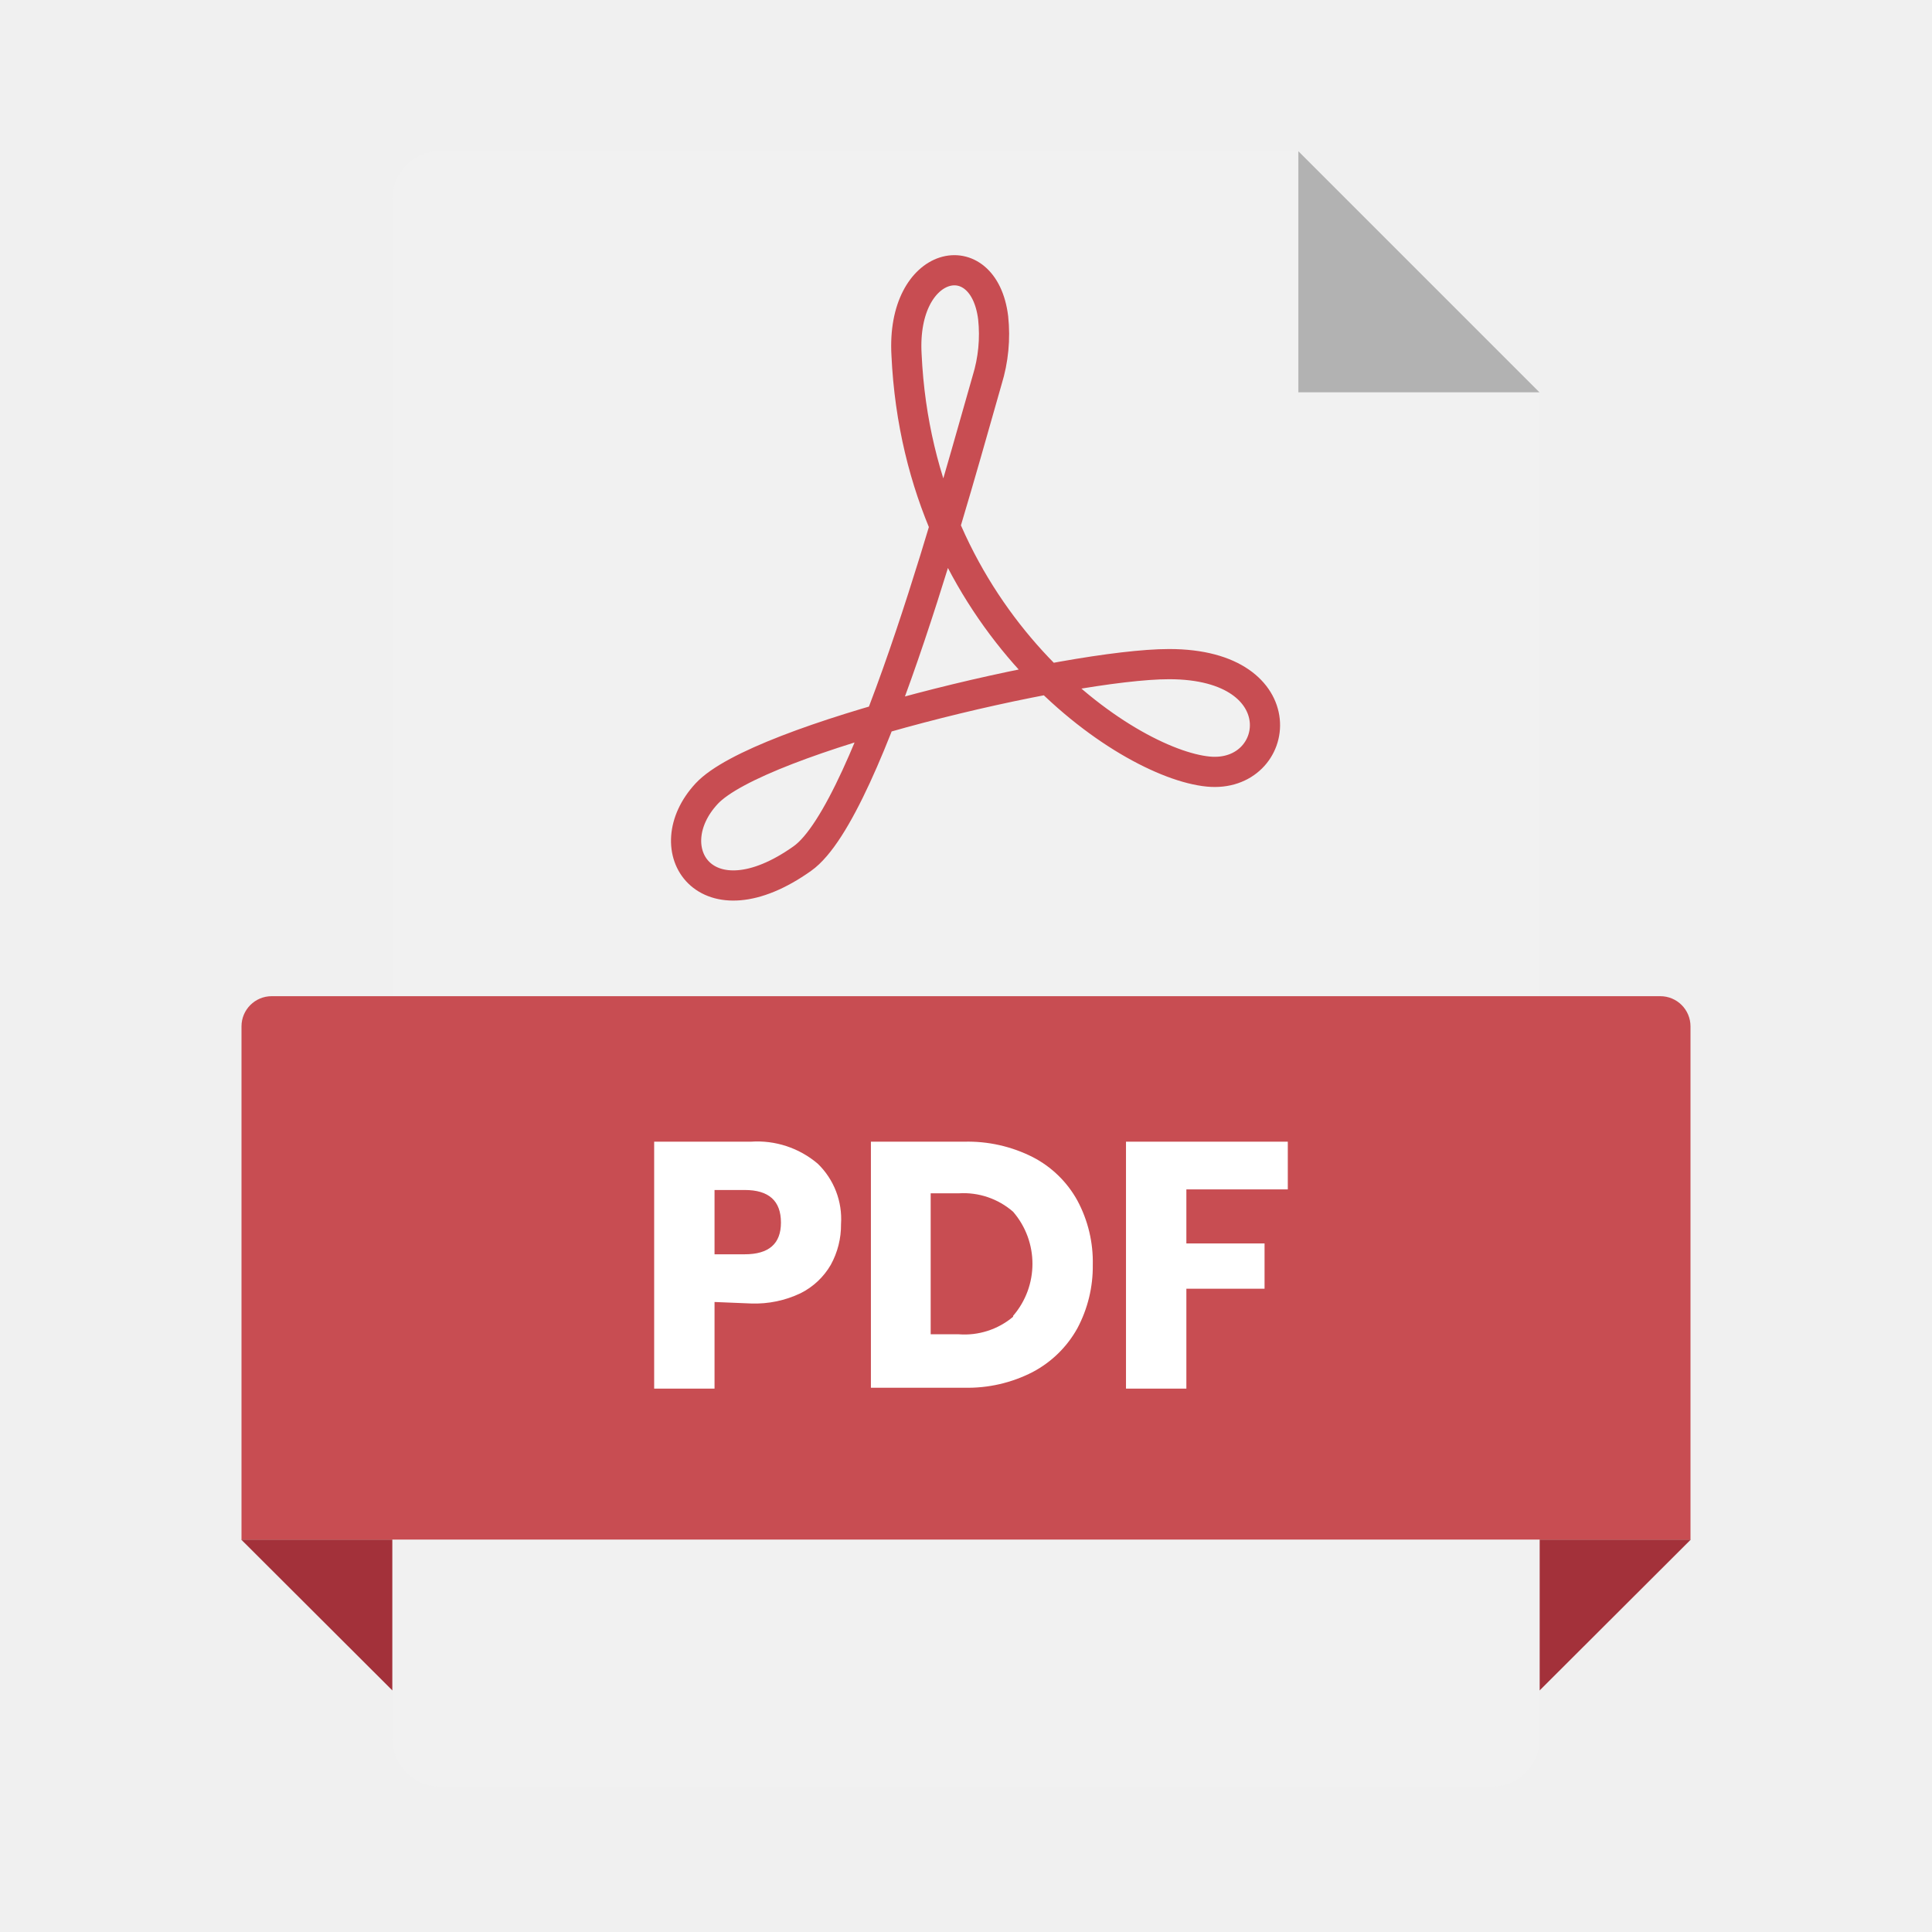
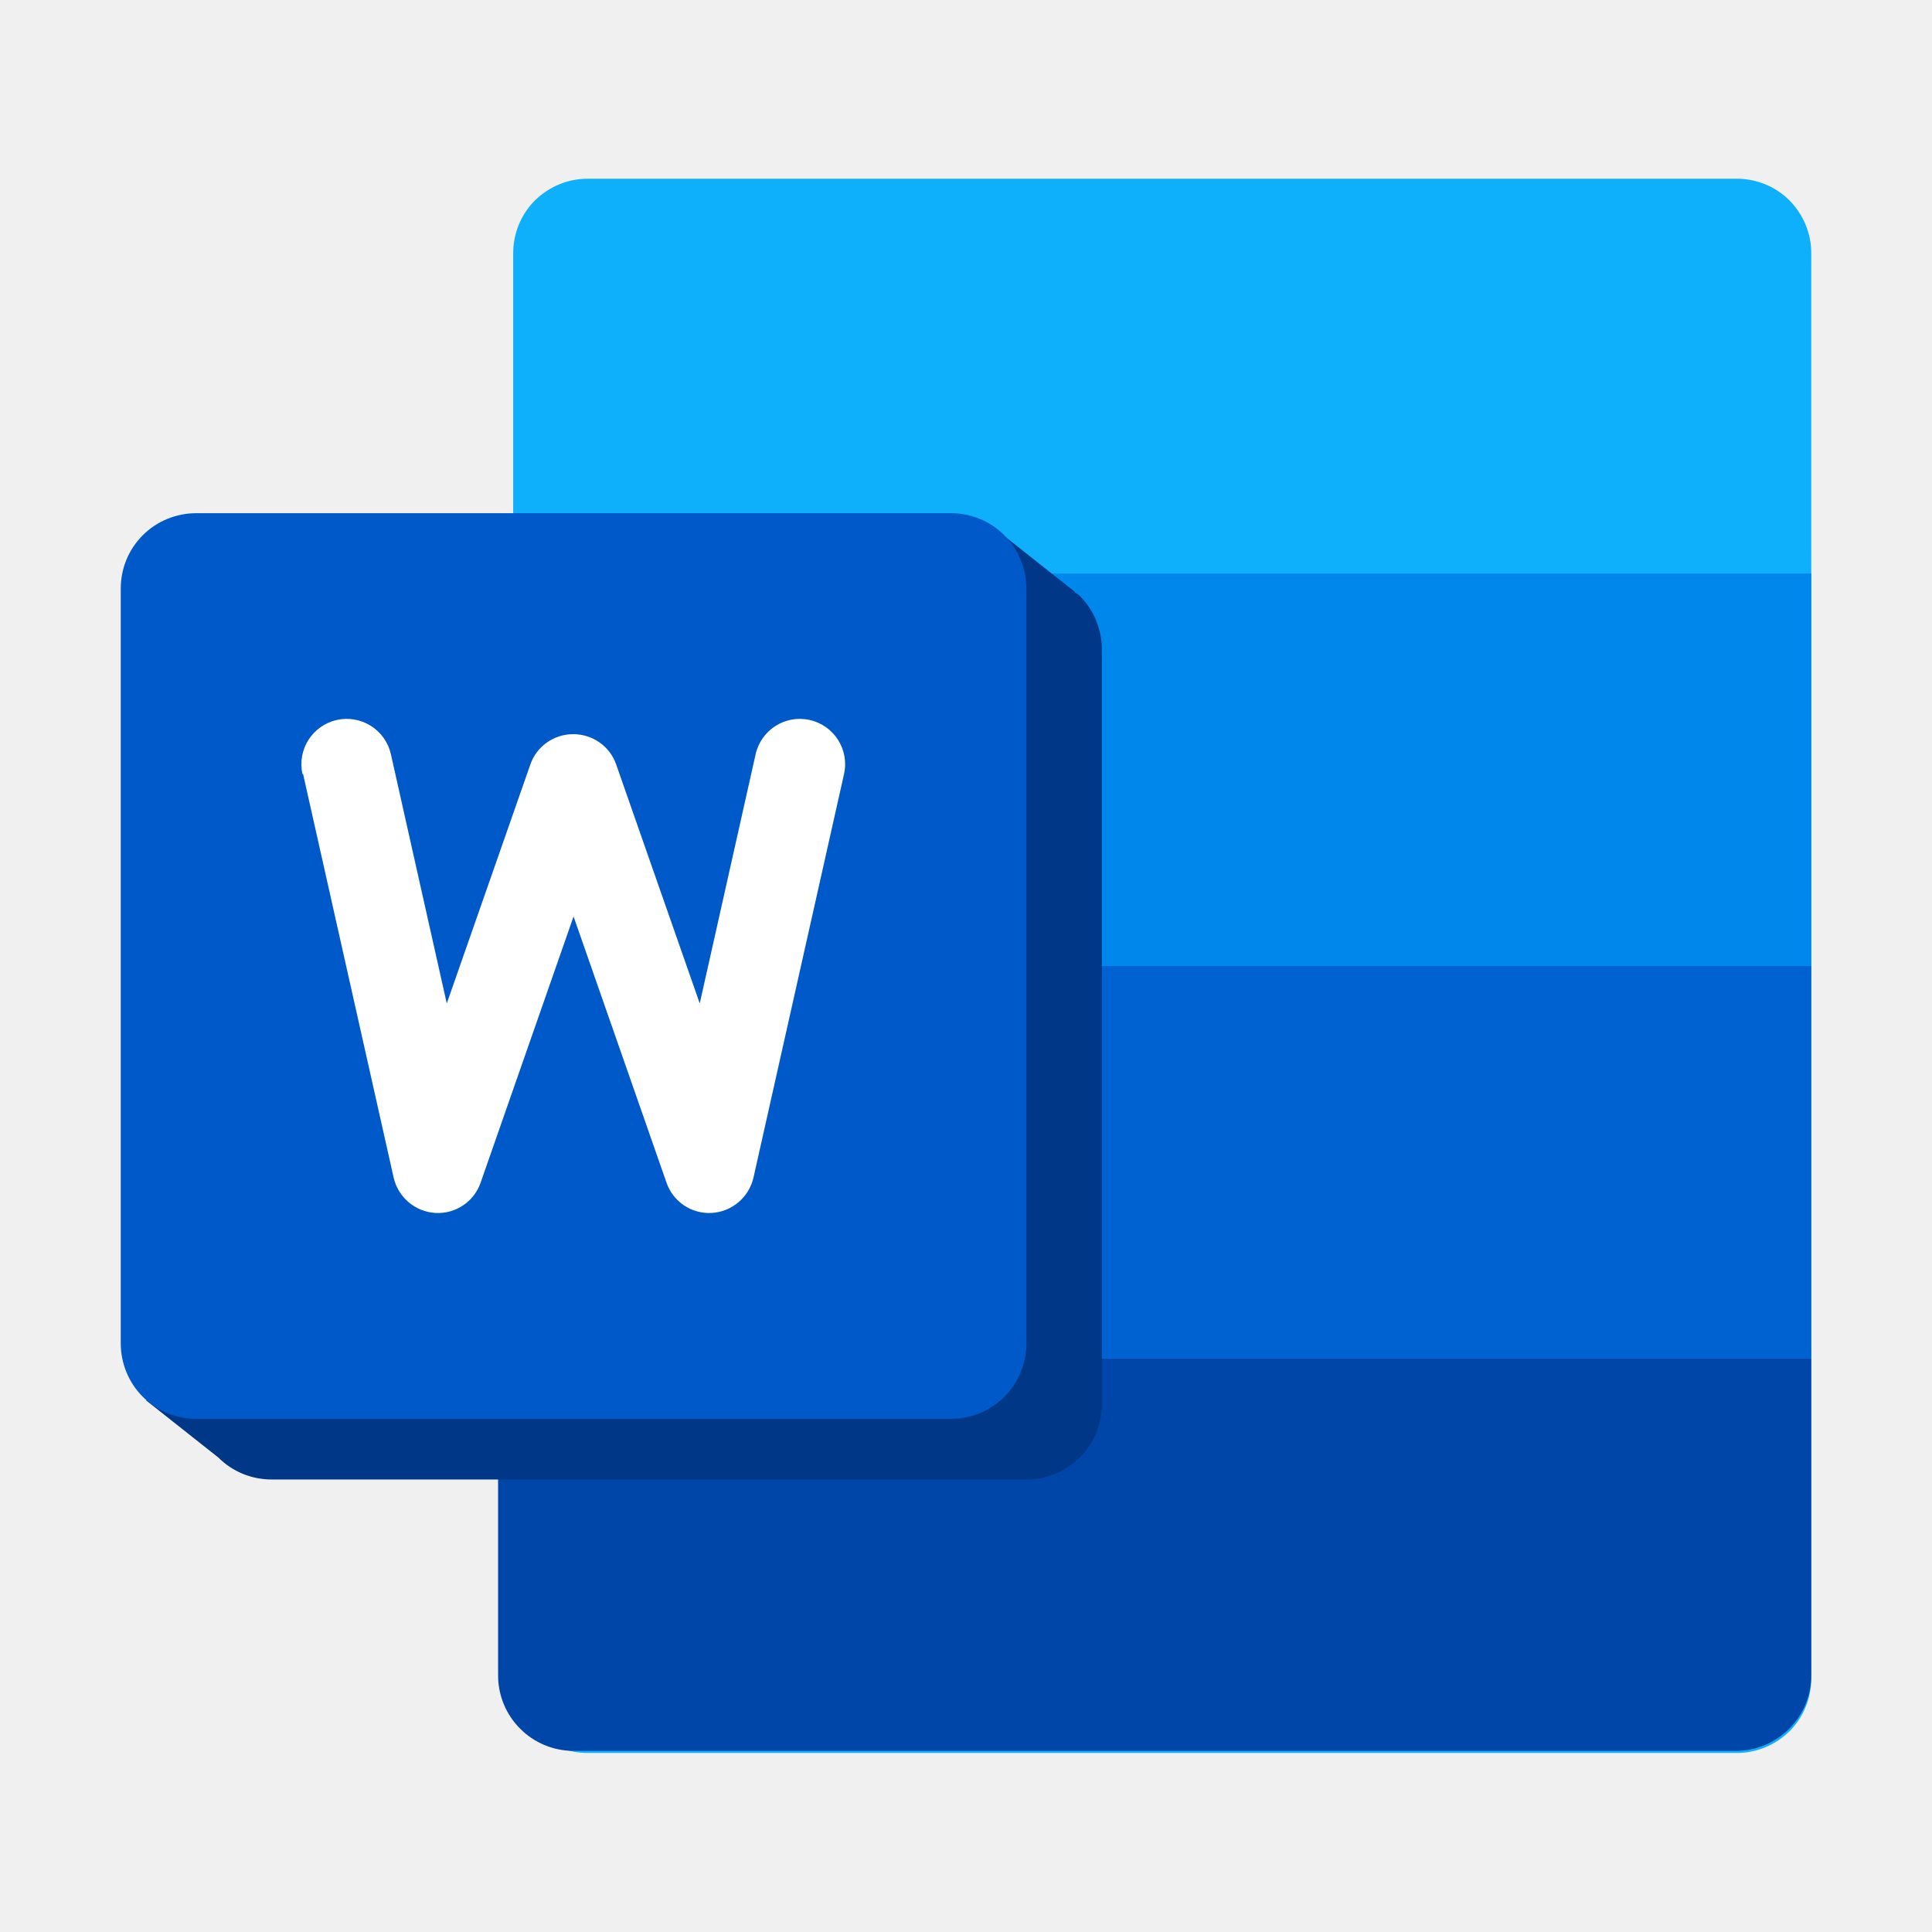
- <svg xmlns="http://www.w3.org/2000/svg" viewBox="0 0 64 64" id="word-file">
-   <path fill="none" d="M0 0h64v64H0z" />
-   <path fill="#a3313a" d="m13 56-5.01-5H13v5zM51 56l5.01-5H51v5z" />
-   <path fill="#b2b2b2" d="M51 13h-7.99V5.01L51 13z" />
-   <path fill="#f1f1f1" d="M43 5H14.59A1.59 1.59 0 0 0 13 6.59v51a1.6 1.6 0 0 0 1.59 1.6h34.82A1.6 1.6 0 0 0 51 57.54V13h-8Z" />
-   <path fill="#c84d52" d="M9 33h46a1 1 0 0 1 1 1v17H8V34a1 1 0 0 1 1-1Z" />
-   <path fill="#fff" d="M23.67 43.13V46h-2v-8.18h3.2a3.09 3.09 0 0 1 2.22.73 2.55 2.55 0 0 1 .77 2 2.73 2.73 0 0 1-.34 1.35 2.39 2.39 0 0 1-1 .94 3.51 3.51 0 0 1-1.63.34zm2.2-2.63q0-1.08-1.2-1.08h-1v2.13h1q1.2 0 1.2-1.05zm9.82 3.5a3.63 3.63 0 0 1-1.48 1.45 4.7 4.7 0 0 1-2.27.52h-3.09v-8.15h3.09a4.75 4.75 0 0 1 2.27.51 3.54 3.54 0 0 1 1.48 1.44 4.3 4.3 0 0 1 .51 2.13 4.36 4.36 0 0 1-.51 2.1zm-2.13-.41a2.64 2.64 0 0 0 0-3.45 2.5 2.5 0 0 0-1.8-.61h-.93v4.67h.93a2.5 2.5 0 0 0 1.8-.58zm9.1-5.77v1.58H39.3v1.79h2.59v1.5H39.3V46h-2v-8.18z" />
-   <path fill="none" stroke="#c84d52" stroke-miterlimit="10" d="M32.9 10.53a5.14 5.14 0 0 1-.2 2.06c-.89 3.07-3.87 14.26-6.12 15.85-3.21 2.28-4.88-.31-3.17-2.15S35.44 22 38.73 22c4.28 0 3.73 3.79 1.3 3.56-2.74-.26-9.59-4.93-10-13.81-.18-3.16 2.56-3.75 2.87-1.22Z" />
+ <svg xmlns="http://www.w3.org/2000/svg" viewBox="0 0 64 64" id="microsoft-word">
+   <path fill="#0eb0fc" fill-rule="evenodd" d="m60,8.39c0-.66-.26-1.28-.72-1.75-.46-.46-1.09-.72-1.75-.72H19.47c-.66,0-1.28.26-1.75.72-.46.46-.72,1.09-.72,1.75v47.21c0,.66.26,1.28.72,1.75.46.46,1.09.72,1.75.72h38.06c.66,0,1.28-.26,1.75-.72.46-.46.72-1.09.72-1.75V8.39h0Z" />
+   <polygon fill="#0087ec" fill-rule="evenodd" points="60 19 16.5 19 16.5 32 60 32 60 19 60 19" />
+   <polygon fill="#0061d0" fill-rule="evenodd" points="60 32 16.5 32 16.5 45 60 45 60 32 60 32" />
+   <path fill="#0046a9" fill-rule="evenodd" d="m60,45H16.5v10.5c0,1.38,1.12,2.5,2.5,2.5h38.5c1.38,0,2.5-1.12,2.5-2.5v-10.5h0Z" />
+   <path fill="#003787" fill-rule="evenodd" d="m35.77,19.73s-.12-.07-.17-.11v-.02s-2.34-1.85-2.34-1.85l-.98,1.26H9c-.66,0-1.3.26-1.77.73-.47.47-.73,1.1-.73,1.77v23.84l-1.66,1.04,2.39,1.89c.47.47,1.1.73,1.77.73h25c.66,0,1.3-.26,1.77-.73.47-.47.73-1.1.73-1.77v-25c0-.66-.26-1.3-.73-1.77Z" />
+   <path fill="#0059c9" fill-rule="evenodd" d="m34,19.5c0-.66-.26-1.3-.73-1.77-.47-.47-1.1-.73-1.77-.73H6.5c-.66,0-1.3.26-1.77.73-.47.47-.73,1.1-.73,1.77v25c0,.66.26,1.3.73,1.77.47.47,1.1.73,1.77.73h25c.66,0,1.3-.26,1.77-.73.47-.47.73-1.1.73-1.77v-25h0Z" />
+   <path fill="#fff" fill-rule="evenodd" d="m10.04,25.64l3,13.37c.15.65.71,1.13,1.38,1.17.67.04,1.28-.37,1.5-1l3.08-8.82,3.08,8.82c.22.63.83,1.04,1.5,1,.67-.04,1.23-.52,1.38-1.17l3-13.37c.18-.81-.33-1.61-1.14-1.79-.81-.18-1.61.33-1.79,1.14l-1.85,8.25-2.77-7.92c-.21-.6-.78-1-1.42-1s-1.21.4-1.42,1l-2.77,7.92-1.85-8.25c-.18-.81-.98-1.32-1.79-1.14-.81.18-1.32.98-1.14,1.79h0Z" />
</svg>
